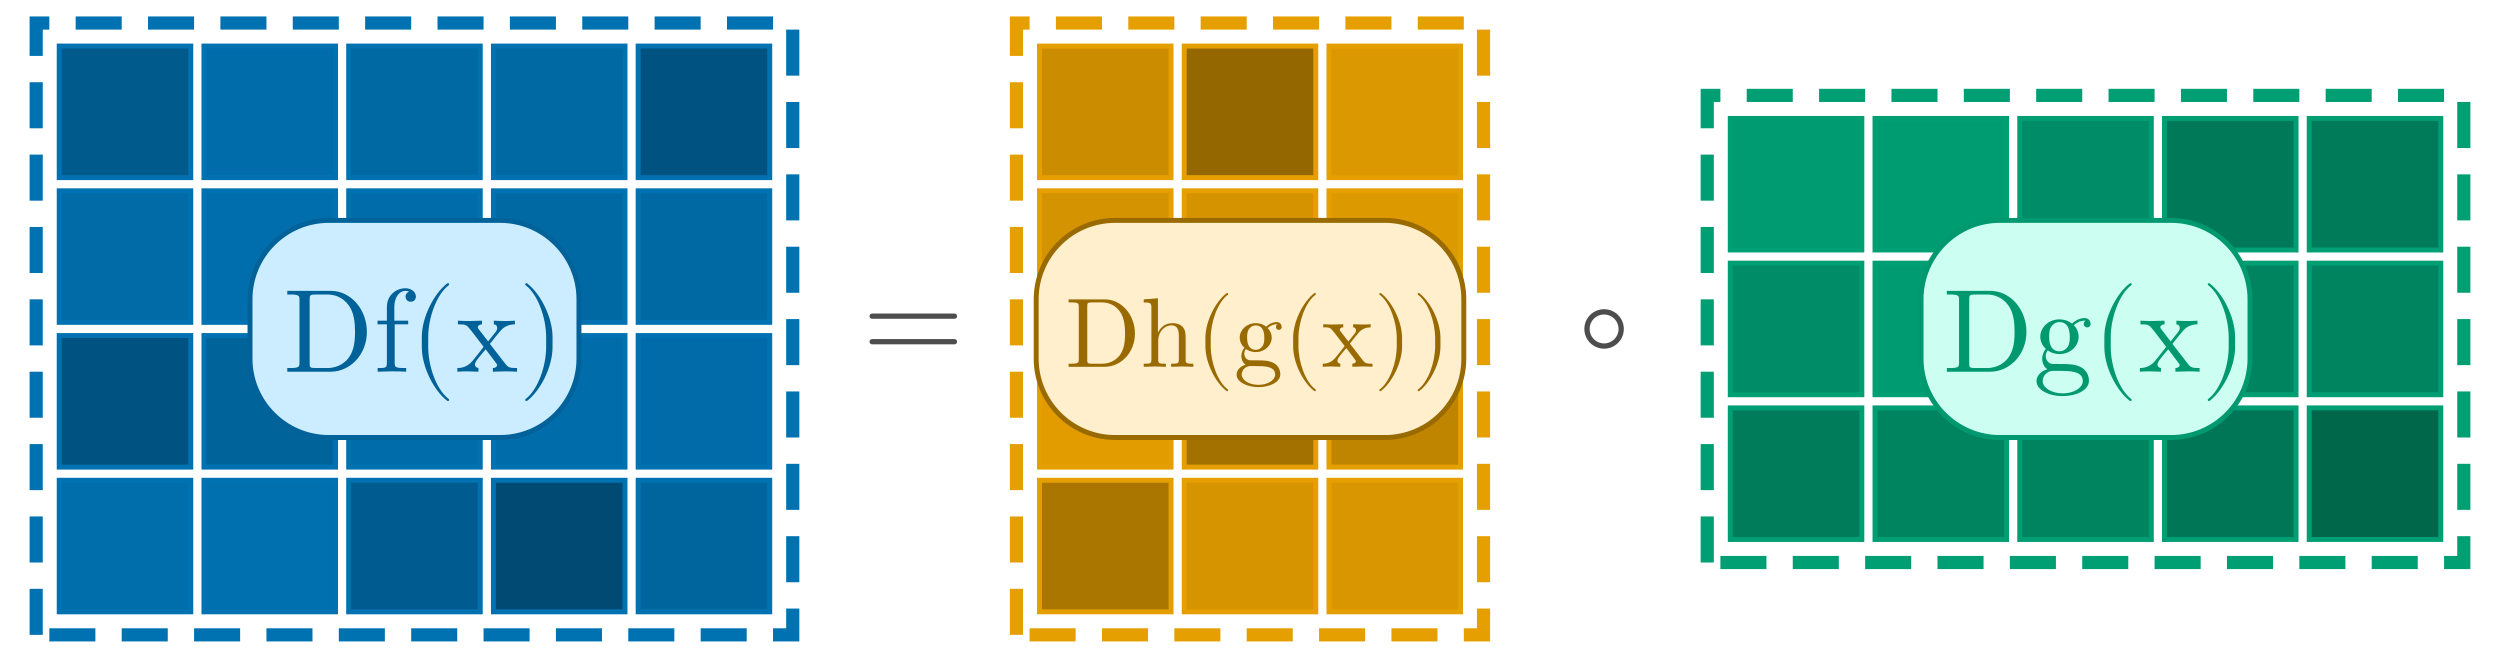
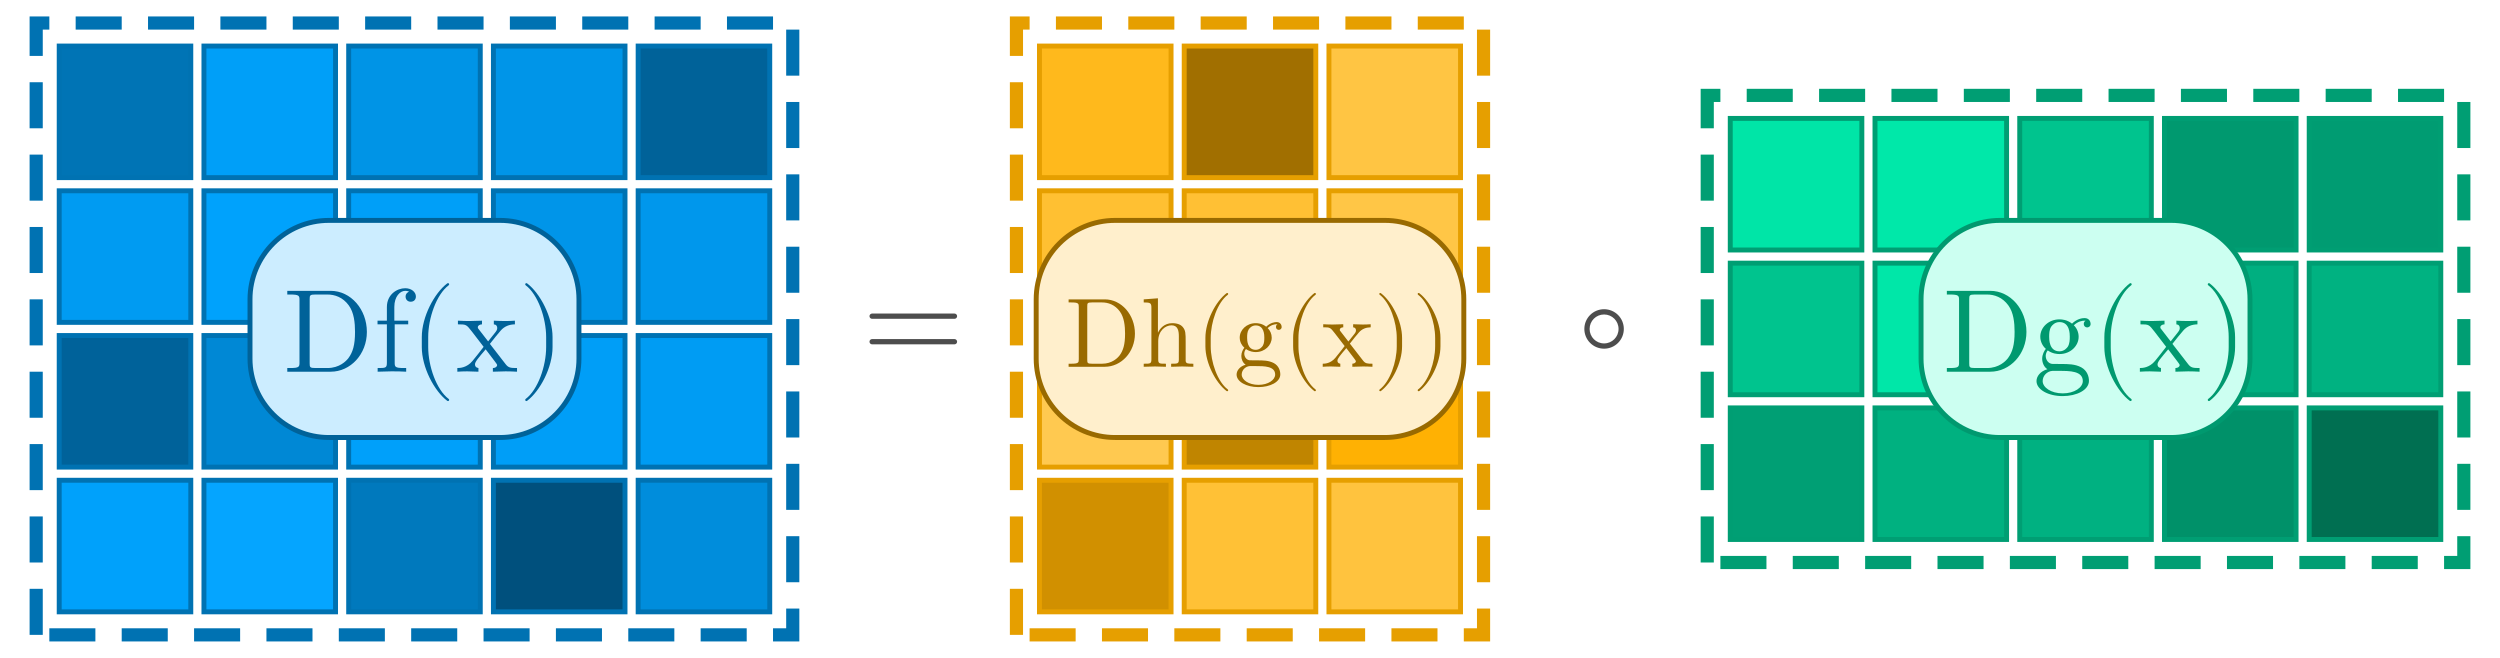
<svg xmlns="http://www.w3.org/2000/svg" xmlns:xlink="http://www.w3.org/1999/xlink" width="380" height="100" viewBox="0 0 380 100">
  <defs>
    <g>
      <g id="glyph-0-0">
        <path d="M 14.441 -6.941 C 14.441 -7.16 14.262 -7.34 14.039 -7.34 L 1.52 -7.34 C 1.301 -7.34 1.121 -7.16 1.121 -6.941 C 1.121 -6.719 1.301 -6.539 1.52 -6.539 L 14.039 -6.539 C 14.262 -6.539 14.441 -6.719 14.441 -6.941 Z M 14.441 -3.059 C 14.441 -3.281 14.262 -3.461 14.039 -3.461 L 1.52 -3.461 C 1.301 -3.461 1.121 -3.281 1.121 -3.059 C 1.121 -2.84 1.301 -2.66 1.52 -2.66 L 14.039 -2.66 C 14.262 -2.66 14.441 -2.84 14.441 -3.059 Z M 14.441 -3.059 " />
      </g>
      <g id="glyph-0-1">
        <path d="M 7.121 -5 C 7.121 -6.66 5.781 -8 4.121 -8 C 2.461 -8 1.121 -6.66 1.121 -5 C 1.121 -3.34 2.461 -2 4.121 -2 C 5.781 -2 7.121 -3.34 7.121 -5 Z M 6.32 -5 C 6.32 -3.781 5.34 -2.801 4.121 -2.801 C 2.898 -2.801 1.922 -3.781 1.922 -5 C 1.922 -6.219 2.898 -7.199 4.121 -7.199 C 5.34 -7.199 6.32 -6.219 6.32 -5 Z M 6.32 -5 " />
      </g>
      <g id="glyph-1-0">
        <path d="M 12.727 -6.047 C 12.727 -9.469 10.297 -12.293 7.219 -12.293 L 0.629 -12.293 L 0.629 -11.734 L 1.062 -11.734 C 2.449 -11.734 2.484 -11.539 2.484 -10.891 L 2.484 -1.402 C 2.484 -0.758 2.449 -0.559 1.062 -0.559 L 0.629 -0.559 L 0.629 0 L 7.219 0 C 10.242 0 12.727 -2.664 12.727 -6.047 Z M 10.926 -6.047 C 10.926 -4.051 10.586 -2.969 9.938 -2.09 C 9.574 -1.602 8.551 -0.559 6.73 -0.559 L 4.914 -0.559 C 4.066 -0.559 4.031 -0.684 4.031 -1.277 L 4.031 -11.016 C 4.031 -11.609 4.066 -11.734 4.914 -11.734 L 6.715 -11.734 C 7.828 -11.734 9.07 -11.34 9.988 -10.062 C 10.766 -9 10.926 -7.453 10.926 -6.047 Z M 10.926 -6.047 " />
      </g>
      <g id="glyph-1-1">
        <path d="M 6.426 -11.43 C 6.426 -12.098 5.762 -12.691 4.805 -12.691 C 3.547 -12.691 2.016 -11.734 2.016 -9.828 L 2.016 -7.758 L 0.594 -7.758 L 0.594 -7.199 L 2.016 -7.199 L 2.016 -1.367 C 2.016 -0.559 1.816 -0.559 0.613 -0.559 L 0.613 0 L 2.664 -0.055 C 3.383 -0.055 4.23 -0.055 4.949 0 L 4.949 -0.559 L 4.57 -0.559 C 3.238 -0.559 3.203 -0.758 3.203 -1.402 L 3.203 -7.199 L 5.258 -7.199 L 5.258 -7.758 L 3.148 -7.758 L 3.148 -9.848 C 3.148 -11.43 4.016 -12.293 4.805 -12.293 C 4.859 -12.293 5.129 -12.293 5.398 -12.168 C 5.184 -12.098 4.859 -11.863 4.859 -11.41 C 4.859 -10.996 5.148 -10.637 5.633 -10.637 C 6.156 -10.637 6.426 -10.996 6.426 -11.43 Z M 6.426 -11.43 " />
      </g>
      <g id="glyph-1-2">
        <path d="M 5.977 4.285 C 5.977 4.23 5.941 4.176 5.902 4.141 C 4.031 2.734 2.789 -0.863 2.789 -3.742 L 2.789 -5.258 C 2.789 -8.137 4.031 -11.734 5.902 -13.141 C 5.941 -13.176 5.977 -13.23 5.977 -13.285 C 5.977 -13.375 5.887 -13.465 5.797 -13.465 C 5.762 -13.465 5.723 -13.445 5.688 -13.43 C 3.707 -11.934 1.816 -8.336 1.816 -5.258 L 1.816 -3.742 C 1.816 -0.664 3.707 2.934 5.688 4.43 C 5.723 4.445 5.762 4.465 5.797 4.465 C 5.887 4.465 5.977 4.375 5.977 4.285 Z M 5.977 4.285 " />
      </g>
      <g id="glyph-1-3">
        <path d="M 9.289 0 L 9.289 -0.559 C 8.316 -0.559 7.992 -0.594 7.578 -1.117 L 5.164 -4.23 C 5.707 -4.914 6.391 -5.797 6.82 -6.266 C 7.379 -6.91 8.117 -7.184 8.965 -7.199 L 8.965 -7.758 C 8.496 -7.723 7.957 -7.703 7.488 -7.703 C 6.949 -7.703 5.992 -7.738 5.762 -7.758 L 5.762 -7.199 C 6.137 -7.164 6.281 -6.93 6.281 -6.641 C 6.281 -6.355 6.102 -6.121 6.012 -6.012 L 4.895 -4.609 L 3.492 -6.426 C 3.328 -6.605 3.328 -6.641 3.328 -6.75 C 3.328 -7.02 3.602 -7.184 3.961 -7.199 L 3.961 -7.758 L 2.016 -7.703 C 1.637 -7.703 0.793 -7.723 0.305 -7.758 L 0.305 -7.199 C 1.566 -7.199 1.586 -7.184 2.43 -6.102 L 4.211 -3.781 C 3.367 -2.699 3.367 -2.664 2.52 -1.637 C 1.656 -0.594 0.594 -0.559 0.215 -0.559 L 0.215 0 C 0.684 -0.035 1.242 -0.055 1.711 -0.055 L 3.422 0 L 3.422 -0.559 C 3.023 -0.613 2.898 -0.848 2.898 -1.117 C 2.898 -1.512 3.422 -2.105 4.52 -3.402 L 5.887 -1.602 C 6.031 -1.402 6.266 -1.117 6.266 -1.008 C 6.266 -0.848 6.102 -0.574 5.617 -0.559 L 5.617 0 L 7.559 -0.055 C 8.047 -0.055 8.746 -0.035 9.289 0 Z M 9.289 0 " />
      </g>
      <g id="glyph-1-4">
        <path d="M 5.184 -3.742 L 5.184 -5.258 C 5.184 -8.336 3.293 -11.934 1.312 -13.43 C 1.277 -13.445 1.242 -13.465 1.207 -13.465 C 1.117 -13.465 1.027 -13.375 1.027 -13.285 C 1.027 -13.23 1.062 -13.176 1.098 -13.141 C 2.969 -11.734 4.211 -8.137 4.211 -5.258 L 4.211 -3.742 C 4.211 -0.863 2.969 2.734 1.098 4.141 C 1.062 4.176 1.027 4.23 1.027 4.285 C 1.027 4.375 1.117 4.465 1.207 4.465 C 1.242 4.465 1.277 4.445 1.312 4.43 C 3.293 2.934 5.184 -0.664 5.184 -3.742 Z M 5.184 -3.742 " />
      </g>
      <g id="glyph-1-5">
        <path d="M 8.73 -7.273 C 8.73 -7.578 8.516 -8.152 7.812 -8.152 C 7.453 -8.152 6.66 -8.047 5.902 -7.309 C 5.148 -7.902 4.391 -7.957 3.996 -7.957 C 2.32 -7.957 1.078 -6.715 1.078 -5.328 C 1.078 -4.535 1.477 -3.852 1.926 -3.473 C 1.691 -3.203 1.367 -2.609 1.367 -1.98 C 1.367 -1.422 1.602 -0.738 2.16 -0.379 C 1.078 -0.07 0.504 0.703 0.504 1.422 C 0.504 2.719 2.285 3.707 4.48 3.707 C 6.605 3.707 8.477 2.789 8.477 1.387 C 8.477 0.758 8.227 -0.16 7.309 -0.664 C 6.355 -1.172 5.309 -1.172 4.211 -1.172 C 3.762 -1.172 2.988 -1.172 2.863 -1.188 C 2.285 -1.262 1.906 -1.816 1.906 -2.395 C 1.906 -2.465 1.906 -2.879 2.215 -3.238 C 2.914 -2.734 3.652 -2.684 3.996 -2.684 C 5.672 -2.684 6.91 -3.926 6.91 -5.309 C 6.91 -5.977 6.625 -6.641 6.176 -7.055 C 6.82 -7.668 7.469 -7.758 7.793 -7.758 C 7.793 -7.758 7.922 -7.758 7.973 -7.738 C 7.777 -7.668 7.688 -7.469 7.688 -7.254 C 7.688 -6.949 7.922 -6.73 8.207 -6.73 C 8.387 -6.73 8.73 -6.859 8.73 -7.273 Z M 5.562 -5.328 C 5.562 -4.844 5.543 -4.266 5.273 -3.816 C 5.129 -3.602 4.715 -3.098 3.996 -3.098 C 2.43 -3.098 2.43 -4.895 2.43 -5.309 C 2.43 -5.797 2.449 -6.371 2.719 -6.82 C 2.863 -7.039 3.277 -7.543 3.996 -7.543 C 5.562 -7.543 5.562 -5.742 5.562 -5.328 Z M 7.543 1.422 C 7.543 2.395 6.266 3.293 4.5 3.293 C 2.684 3.293 1.441 2.375 1.441 1.422 C 1.441 0.594 2.125 -0.07 2.914 -0.125 L 3.977 -0.125 C 5.527 -0.125 7.543 -0.125 7.543 1.422 Z M 7.543 1.422 " />
      </g>
      <g id="glyph-2-0">
        <path d="M 10.605 -5.039 C 10.605 -7.891 8.578 -10.246 6.016 -10.246 L 0.523 -10.246 L 0.523 -9.781 L 0.887 -9.781 C 2.039 -9.781 2.07 -9.613 2.07 -9.074 L 2.07 -1.172 C 2.07 -0.629 2.039 -0.465 0.887 -0.465 L 0.523 -0.465 L 0.523 0 L 6.016 0 C 8.535 0 10.605 -2.219 10.605 -5.039 Z M 9.105 -5.039 C 9.105 -3.375 8.82 -2.477 8.281 -1.738 C 7.98 -1.336 7.125 -0.465 5.609 -0.465 L 4.094 -0.465 C 3.391 -0.465 3.359 -0.57 3.359 -1.066 L 3.359 -9.18 C 3.359 -9.676 3.391 -9.781 4.094 -9.781 L 5.594 -9.781 C 6.523 -9.781 7.559 -9.449 8.324 -8.387 C 8.969 -7.5 9.105 -6.211 9.105 -5.039 Z M 9.105 -5.039 " />
      </g>
      <g id="glyph-2-1">
        <path d="M 8.023 0 L 8.023 -0.465 C 7.246 -0.465 6.871 -0.465 6.855 -0.914 L 6.855 -3.781 C 6.855 -5.07 6.855 -5.535 6.391 -6.074 C 6.18 -6.328 5.684 -6.629 4.816 -6.629 C 3.555 -6.629 2.895 -5.73 2.656 -5.191 L 2.641 -5.191 L 2.641 -10.41 L 0.48 -10.246 L 0.48 -9.781 C 1.531 -9.781 1.648 -9.676 1.648 -8.941 L 1.648 -1.141 C 1.648 -0.465 1.484 -0.465 0.48 -0.465 L 0.48 0 L 2.176 -0.047 L 3.855 0 L 3.855 -0.465 C 2.852 -0.465 2.684 -0.465 2.684 -1.141 L 2.684 -3.898 C 2.684 -5.461 3.75 -6.301 4.711 -6.301 C 5.656 -6.301 5.82 -5.488 5.82 -4.637 L 5.82 -1.141 C 5.82 -0.465 5.656 -0.465 4.648 -0.465 L 4.648 0 L 6.344 -0.047 Z M 8.023 0 " />
      </g>
      <g id="glyph-2-2">
        <path d="M 4.98 3.57 C 4.98 3.523 4.949 3.48 4.922 3.449 C 3.359 2.281 2.324 -0.719 2.324 -3.121 L 2.324 -4.379 C 2.324 -6.781 3.359 -9.781 4.922 -10.949 C 4.949 -10.98 4.98 -11.023 4.98 -11.07 C 4.98 -11.145 4.906 -11.219 4.828 -11.219 C 4.801 -11.219 4.77 -11.203 4.738 -11.191 C 3.09 -9.945 1.516 -6.945 1.516 -4.379 L 1.516 -3.121 C 1.516 -0.555 3.09 2.445 4.738 3.691 C 4.77 3.703 4.801 3.719 4.828 3.719 C 4.906 3.719 4.98 3.645 4.98 3.57 Z M 4.98 3.57 " />
      </g>
      <g id="glyph-2-3">
        <path d="M 7.273 -6.059 C 7.273 -6.316 7.094 -6.797 6.512 -6.797 C 6.211 -6.797 5.551 -6.703 4.922 -6.09 C 4.289 -6.586 3.66 -6.629 3.328 -6.629 C 1.934 -6.629 0.898 -5.594 0.898 -4.441 C 0.898 -3.781 1.23 -3.211 1.605 -2.895 C 1.41 -2.672 1.141 -2.176 1.141 -1.648 C 1.141 -1.184 1.336 -0.613 1.801 -0.316 C 0.898 -0.059 0.422 0.586 0.422 1.184 C 0.422 2.266 1.906 3.09 3.734 3.09 C 5.504 3.09 7.066 2.324 7.066 1.156 C 7.066 0.629 6.855 -0.137 6.09 -0.555 C 5.297 -0.977 4.426 -0.977 3.512 -0.977 C 3.137 -0.977 2.488 -0.977 2.387 -0.988 C 1.906 -1.051 1.59 -1.516 1.59 -1.996 C 1.59 -2.055 1.59 -2.398 1.844 -2.699 C 2.43 -2.281 3.047 -2.234 3.328 -2.234 C 4.727 -2.234 5.762 -3.27 5.762 -4.426 C 5.762 -4.98 5.52 -5.535 5.145 -5.879 C 5.684 -6.391 6.227 -6.465 6.496 -6.465 C 6.496 -6.465 6.602 -6.465 6.645 -6.449 C 6.48 -6.391 6.406 -6.227 6.406 -6.047 C 6.406 -5.789 6.602 -5.609 6.84 -5.609 C 6.988 -5.609 7.273 -5.715 7.273 -6.059 Z M 4.637 -4.441 C 4.637 -4.035 4.621 -3.555 4.395 -3.18 C 4.273 -3 3.93 -2.578 3.328 -2.578 C 2.023 -2.578 2.023 -4.078 2.023 -4.426 C 2.023 -4.828 2.039 -5.309 2.266 -5.684 C 2.387 -5.863 2.73 -6.285 3.328 -6.285 C 4.637 -6.285 4.637 -4.785 4.637 -4.441 Z M 6.285 1.184 C 6.285 1.996 5.219 2.746 3.75 2.746 C 2.234 2.746 1.199 1.98 1.199 1.184 C 1.199 0.496 1.77 -0.059 2.43 -0.105 L 3.316 -0.105 C 4.605 -0.105 6.285 -0.105 6.285 1.184 Z M 6.285 1.184 " />
      </g>
      <g id="glyph-2-4">
        <path d="M 7.738 0 L 7.738 -0.465 C 6.93 -0.465 6.66 -0.496 6.316 -0.93 L 4.305 -3.523 C 4.754 -4.094 5.324 -4.828 5.684 -5.219 C 6.148 -5.762 6.766 -5.984 7.469 -6 L 7.469 -6.465 C 7.078 -6.434 6.629 -6.422 6.238 -6.422 C 5.789 -6.422 4.996 -6.449 4.801 -6.465 L 4.801 -6 C 5.113 -5.969 5.234 -5.773 5.234 -5.535 C 5.234 -5.297 5.086 -5.102 5.012 -5.012 L 4.078 -3.84 L 2.91 -5.355 C 2.773 -5.504 2.773 -5.535 2.773 -5.625 C 2.773 -5.852 3 -5.984 3.301 -6 L 3.301 -6.465 L 1.68 -6.422 C 1.363 -6.422 0.66 -6.434 0.254 -6.465 L 0.254 -6 C 1.305 -6 1.32 -5.984 2.023 -5.086 L 3.512 -3.148 C 2.805 -2.25 2.805 -2.219 2.102 -1.363 C 1.379 -0.496 0.496 -0.465 0.18 -0.465 L 0.18 0 C 0.57 -0.031 1.035 -0.047 1.426 -0.047 L 2.852 0 L 2.852 -0.465 C 2.52 -0.512 2.414 -0.703 2.414 -0.93 C 2.414 -1.262 2.852 -1.754 3.766 -2.836 L 4.906 -1.336 C 5.023 -1.172 5.219 -0.93 5.219 -0.84 C 5.219 -0.703 5.086 -0.48 4.68 -0.465 L 4.68 0 L 6.301 -0.047 C 6.703 -0.047 7.289 -0.031 7.738 0 Z M 7.738 0 " />
      </g>
      <g id="glyph-2-5">
        <path d="M 4.32 -3.121 L 4.32 -4.379 C 4.32 -6.945 2.746 -9.945 1.094 -11.191 C 1.066 -11.203 1.035 -11.219 1.004 -11.219 C 0.93 -11.219 0.855 -11.145 0.855 -11.07 C 0.855 -11.023 0.887 -10.98 0.914 -10.949 C 2.477 -9.781 3.512 -6.781 3.512 -4.379 L 3.512 -3.121 C 3.512 -0.719 2.477 2.281 0.914 3.449 C 0.887 3.48 0.855 3.523 0.855 3.57 C 0.855 3.645 0.93 3.719 1.004 3.719 C 1.035 3.719 1.066 3.703 1.094 3.691 C 2.746 2.445 4.32 -0.555 4.32 -3.121 Z M 4.32 -3.121 " />
      </g>
    </g>
  </defs>
  <rect x="-38" y="-10" width="456" height="120" fill="rgb(100%, 100%, 100%)" fill-opacity="1" />
-   <path fill-rule="nonzero" fill="rgb(0%, 35.25%, 55.039%)" fill-opacity="1" stroke-width="0.75" stroke-linecap="butt" stroke-linejoin="miter" stroke="rgb(0%, 44.706%, 69.804%)" stroke-opacity="1" stroke-miterlimit="10" d="M 9 27 L 9 7 L 29 7 L 29 27 Z M 9 27 " />
-   <path fill-rule="nonzero" fill="rgb(0%, 42.667%, 66.62%)" fill-opacity="1" stroke-width="0.75" stroke-linecap="butt" stroke-linejoin="miter" stroke="rgb(0%, 44.706%, 69.804%)" stroke-opacity="1" stroke-miterlimit="10" d="M 31 27 L 31 7 L 51 7 L 51 27 Z M 31 27 " />
-   <path fill-rule="nonzero" fill="rgb(0%, 40.69%, 63.534%)" fill-opacity="1" stroke-width="0.75" stroke-linecap="butt" stroke-linejoin="miter" stroke="rgb(0%, 44.706%, 69.804%)" stroke-opacity="1" stroke-miterlimit="10" d="M 53 27 L 53 7 L 73 7 L 73 27 Z M 53 27 " />
-   <path fill-rule="nonzero" fill="rgb(0%, 40.856%, 63.793%)" fill-opacity="1" stroke-width="0.75" stroke-linecap="butt" stroke-linejoin="miter" stroke="rgb(0%, 44.706%, 69.804%)" stroke-opacity="1" stroke-miterlimit="10" d="M 75 27 L 75 7 L 95 7 L 95 27 Z M 75 27 " />
-   <path fill-rule="nonzero" fill="rgb(0%, 32.179%, 50.244%)" fill-opacity="1" stroke-width="0.75" stroke-linecap="butt" stroke-linejoin="miter" stroke="rgb(0%, 44.706%, 69.804%)" stroke-opacity="1" stroke-miterlimit="10" d="M 97 27 L 97 7 L 117 7 L 117 27 Z M 97 27 " />
-   <path fill-rule="nonzero" fill="rgb(0%, 41.98%, 65.548%)" fill-opacity="1" stroke-width="0.75" stroke-linecap="butt" stroke-linejoin="miter" stroke="rgb(0%, 44.706%, 69.804%)" stroke-opacity="1" stroke-miterlimit="10" d="M 9 49 L 9 29 L 29 29 L 29 49 Z M 9 49 " />
-   <path fill-rule="nonzero" fill="rgb(0%, 43.109%, 67.311%)" fill-opacity="1" stroke-width="0.75" stroke-linecap="butt" stroke-linejoin="miter" stroke="rgb(0%, 44.706%, 69.804%)" stroke-opacity="1" stroke-miterlimit="10" d="M 31 49 L 31 29 L 51 29 L 51 49 Z M 31 49 " />
-   <path fill-rule="nonzero" fill="rgb(0%, 42.658%, 66.607%)" fill-opacity="1" stroke-width="0.75" stroke-linecap="butt" stroke-linejoin="miter" stroke="rgb(0%, 44.706%, 69.804%)" stroke-opacity="1" stroke-miterlimit="10" d="M 53 49 L 53 29 L 73 29 L 73 49 Z M 53 49 " />
-   <path fill-rule="nonzero" fill="rgb(0%, 40.995%, 64.01%)" fill-opacity="1" stroke-width="0.75" stroke-linecap="butt" stroke-linejoin="miter" stroke="rgb(0%, 44.706%, 69.804%)" stroke-opacity="1" stroke-miterlimit="10" d="M 75 49 L 75 29 L 95 29 L 95 49 Z M 75 49 " />
-   <path fill-rule="nonzero" fill="rgb(0%, 41.283%, 64.46%)" fill-opacity="1" stroke-width="0.75" stroke-linecap="butt" stroke-linejoin="miter" stroke="rgb(0%, 44.706%, 69.804%)" stroke-opacity="1" stroke-miterlimit="10" d="M 97 49 L 97 29 L 117 29 L 117 49 Z M 97 49 " />
-   <path fill-rule="nonzero" fill="rgb(0%, 32.263%, 50.375%)" fill-opacity="1" stroke-width="0.75" stroke-linecap="butt" stroke-linejoin="miter" stroke="rgb(0%, 44.706%, 69.804%)" stroke-opacity="1" stroke-miterlimit="10" d="M 9 71 L 9 51 L 29 51 L 29 71 Z M 9 71 " />
-   <path fill-rule="nonzero" fill="rgb(0%, 38.766%, 60.529%)" fill-opacity="1" stroke-width="0.75" stroke-linecap="butt" stroke-linejoin="miter" stroke="rgb(0%, 44.706%, 69.804%)" stroke-opacity="1" stroke-miterlimit="10" d="M 31 71 L 31 51 L 51 51 L 51 71 Z M 31 71 " />
-   <path fill-rule="nonzero" fill="rgb(0%, 42.819%, 66.858%)" fill-opacity="1" stroke-width="0.75" stroke-linecap="butt" stroke-linejoin="miter" stroke="rgb(0%, 44.706%, 69.804%)" stroke-opacity="1" stroke-miterlimit="10" d="M 53 71 L 53 51 L 73 51 L 73 71 Z M 53 71 " />
-   <path fill-rule="nonzero" fill="rgb(0%, 42.537%, 66.418%)" fill-opacity="1" stroke-width="0.75" stroke-linecap="butt" stroke-linejoin="miter" stroke="rgb(0%, 44.706%, 69.804%)" stroke-opacity="1" stroke-miterlimit="10" d="M 75 71 L 75 51 L 95 51 L 95 71 Z M 75 71 " />
-   <path fill-rule="nonzero" fill="rgb(0%, 42.083%, 65.708%)" fill-opacity="1" stroke-width="0.75" stroke-linecap="butt" stroke-linejoin="miter" stroke="rgb(0%, 44.706%, 69.804%)" stroke-opacity="1" stroke-miterlimit="10" d="M 97 71 L 97 51 L 117 51 L 117 71 Z M 97 71 " />
-   <path fill-rule="nonzero" fill="rgb(0%, 42.986%, 67.119%)" fill-opacity="1" stroke-width="0.75" stroke-linecap="butt" stroke-linejoin="miter" stroke="rgb(0%, 44.706%, 69.804%)" stroke-opacity="1" stroke-miterlimit="10" d="M 9 93 L 9 73 L 29 73 L 29 93 Z M 9 93 " />
-   <path fill-rule="nonzero" fill="rgb(0%, 43.957%, 68.634%)" fill-opacity="1" stroke-width="0.75" stroke-linecap="butt" stroke-linejoin="miter" stroke="rgb(0%, 44.706%, 69.804%)" stroke-opacity="1" stroke-miterlimit="10" d="M 31 93 L 31 73 L 51 73 L 51 93 Z M 31 93 " />
-   <path fill-rule="nonzero" fill="rgb(0%, 36.151%, 56.446%)" fill-opacity="1" stroke-width="0.75" stroke-linecap="butt" stroke-linejoin="miter" stroke="rgb(0%, 44.706%, 69.804%)" stroke-opacity="1" stroke-miterlimit="10" d="M 53 93 L 53 73 L 73 73 L 73 93 Z M 53 93 " />
-   <path fill-rule="nonzero" fill="rgb(0%, 29.059%, 45.373%)" fill-opacity="1" stroke-width="0.75" stroke-linecap="butt" stroke-linejoin="miter" stroke="rgb(0%, 44.706%, 69.804%)" stroke-opacity="1" stroke-miterlimit="10" d="M 75 93 L 75 73 L 95 73 L 95 93 Z M 75 93 " />
-   <path fill-rule="nonzero" fill="rgb(0%, 39.544%, 61.744%)" fill-opacity="1" stroke-width="0.75" stroke-linecap="butt" stroke-linejoin="miter" stroke="rgb(0%, 44.706%, 69.804%)" stroke-opacity="1" stroke-miterlimit="10" d="M 97 93 L 97 73 L 117 73 L 117 93 Z M 97 93 " />
+   <path fill-rule="nonzero" fill="rgb(0%, 45.445%, 70.958%)" fill-opacity="1" stroke-width="0.75" stroke-linecap="butt" stroke-linejoin="miter" stroke="rgb(0%, 44.706%, 69.804%)" stroke-opacity="1" stroke-miterlimit="10" d="M 9 27 L 9 7 L 29 7 L 29 27 Z M 9 27 " />
+   <path fill-rule="nonzero" fill="rgb(0%, 62.397%, 97.428%)" fill-opacity="1" stroke-width="0.75" stroke-linecap="butt" stroke-linejoin="miter" stroke="rgb(0%, 44.706%, 69.804%)" stroke-opacity="1" stroke-miterlimit="10" d="M 31 27 L 31 7 L 51 7 L 51 27 Z M 31 27 " />
+   <path fill-rule="nonzero" fill="rgb(0%, 57.88%, 90.374%)" fill-opacity="1" stroke-width="0.75" stroke-linecap="butt" stroke-linejoin="miter" stroke="rgb(0%, 44.706%, 69.804%)" stroke-opacity="1" stroke-miterlimit="10" d="M 53 27 L 53 7 L 73 7 L 73 27 Z M 53 27 " />
+   <path fill-rule="nonzero" fill="rgb(0%, 58.259%, 90.966%)" fill-opacity="1" stroke-width="0.75" stroke-linecap="butt" stroke-linejoin="miter" stroke="rgb(0%, 44.706%, 69.804%)" stroke-opacity="1" stroke-miterlimit="10" d="M 75 27 L 75 7 L 95 7 L 95 27 Z M 75 27 " />
+   <path fill-rule="nonzero" fill="rgb(0%, 38.426%, 59.998%)" fill-opacity="1" stroke-width="0.75" stroke-linecap="butt" stroke-linejoin="miter" stroke="rgb(0%, 44.706%, 69.804%)" stroke-opacity="1" stroke-miterlimit="10" d="M 97 27 L 97 7 L 117 7 L 117 27 Z M 97 27 " />
+   <path fill-rule="nonzero" fill="rgb(0%, 60.829%, 94.979%)" fill-opacity="1" stroke-width="0.75" stroke-linecap="butt" stroke-linejoin="miter" stroke="rgb(0%, 44.706%, 69.804%)" stroke-opacity="1" stroke-miterlimit="10" d="M 9 49 L 9 29 L 29 29 L 29 49 Z M 9 49 " />
+   <path fill-rule="nonzero" fill="rgb(0%, 63.41%, 99.008%)" fill-opacity="1" stroke-width="0.75" stroke-linecap="butt" stroke-linejoin="miter" stroke="rgb(0%, 44.706%, 69.804%)" stroke-opacity="1" stroke-miterlimit="10" d="M 31 49 L 31 29 L 51 29 L 51 49 Z M 31 49 " />
+   <path fill-rule="nonzero" fill="rgb(0%, 62.378%, 97.398%)" fill-opacity="1" stroke-width="0.75" stroke-linecap="butt" stroke-linejoin="miter" stroke="rgb(0%, 44.706%, 69.804%)" stroke-opacity="1" stroke-miterlimit="10" d="M 53 49 L 53 29 L 73 29 L 73 49 Z M 53 49 " />
+   <path fill-rule="nonzero" fill="rgb(0%, 58.578%, 91.463%)" fill-opacity="1" stroke-width="0.75" stroke-linecap="butt" stroke-linejoin="miter" stroke="rgb(0%, 44.706%, 69.804%)" stroke-opacity="1" stroke-miterlimit="10" d="M 75 49 L 75 29 L 95 29 L 95 49 Z M 75 49 " />
+   <path fill-rule="nonzero" fill="rgb(0%, 59.235%, 92.49%)" fill-opacity="1" stroke-width="0.75" stroke-linecap="butt" stroke-linejoin="miter" stroke="rgb(0%, 44.706%, 69.804%)" stroke-opacity="1" stroke-miterlimit="10" d="M 97 49 L 97 29 L 117 29 L 117 49 Z M 97 49 " />
+   <path fill-rule="nonzero" fill="rgb(0%, 38.618%, 60.298%)" fill-opacity="1" stroke-width="0.75" stroke-linecap="butt" stroke-linejoin="miter" stroke="rgb(0%, 44.706%, 69.804%)" stroke-opacity="1" stroke-miterlimit="10" d="M 9 71 L 9 51 L 29 51 L 29 71 Z M 9 71 " />
+   <path fill-rule="nonzero" fill="rgb(0%, 53.482%, 83.506%)" fill-opacity="1" stroke-width="0.75" stroke-linecap="butt" stroke-linejoin="miter" stroke="rgb(0%, 44.706%, 69.804%)" stroke-opacity="1" stroke-miterlimit="10" d="M 31 71 L 31 51 L 51 51 L 51 71 Z M 31 71 " />
+   <path fill-rule="nonzero" fill="rgb(0%, 62.746%, 97.972%)" fill-opacity="1" stroke-width="0.75" stroke-linecap="butt" stroke-linejoin="miter" stroke="rgb(0%, 44.706%, 69.804%)" stroke-opacity="1" stroke-miterlimit="10" d="M 53 71 L 53 51 L 73 51 L 73 71 Z M 53 71 " />
+   <path fill-rule="nonzero" fill="rgb(0%, 62.102%, 96.966%)" fill-opacity="1" stroke-width="0.75" stroke-linecap="butt" stroke-linejoin="miter" stroke="rgb(0%, 44.706%, 69.804%)" stroke-opacity="1" stroke-miterlimit="10" d="M 75 71 L 75 51 L 95 51 L 95 71 Z M 75 71 " />
+   <path fill-rule="nonzero" fill="rgb(0%, 61.063%, 95.344%)" fill-opacity="1" stroke-width="0.75" stroke-linecap="butt" stroke-linejoin="miter" stroke="rgb(0%, 44.706%, 69.804%)" stroke-opacity="1" stroke-miterlimit="10" d="M 97 71 L 97 51 L 117 51 L 117 71 Z M 97 71 " />
+   <path fill-rule="nonzero" fill="rgb(0%, 63.128%, 98.569%)" fill-opacity="1" stroke-width="0.75" stroke-linecap="butt" stroke-linejoin="miter" stroke="rgb(0%, 44.706%, 69.804%)" stroke-opacity="1" stroke-miterlimit="10" d="M 9 93 L 9 73 L 29 73 L 29 93 Z M 9 93 " />
+   <path fill-rule="nonzero" fill="rgb(2.033%, 64.776%, 100%)" fill-opacity="1" stroke-width="0.75" stroke-linecap="butt" stroke-linejoin="miter" stroke="rgb(0%, 44.706%, 69.804%)" stroke-opacity="1" stroke-miterlimit="10" d="M 31 93 L 31 73 L 51 73 L 51 93 Z M 31 93 " />
+   <path fill-rule="nonzero" fill="rgb(0%, 47.504%, 74.173%)" fill-opacity="1" stroke-width="0.75" stroke-linecap="butt" stroke-linejoin="miter" stroke="rgb(0%, 44.706%, 69.804%)" stroke-opacity="1" stroke-miterlimit="10" d="M 53 93 L 53 73 L 73 73 L 73 93 Z M 53 93 " />
+   <path fill-rule="nonzero" fill="rgb(0%, 31.294%, 48.863%)" fill-opacity="1" stroke-width="0.75" stroke-linecap="butt" stroke-linejoin="miter" stroke="rgb(0%, 44.706%, 69.804%)" stroke-opacity="1" stroke-miterlimit="10" d="M 75 93 L 75 73 L 95 73 L 95 93 Z M 75 93 " />
+   <path fill-rule="nonzero" fill="rgb(0%, 55.26%, 86.283%)" fill-opacity="1" stroke-width="0.75" stroke-linecap="butt" stroke-linejoin="miter" stroke="rgb(0%, 44.706%, 69.804%)" stroke-opacity="1" stroke-miterlimit="10" d="M 97 93 L 97 73 L 117 73 L 117 93 Z M 97 93 " />
  <path fill="none" stroke-width="2" stroke-linecap="butt" stroke-linejoin="miter" stroke="rgb(0%, 44.706%, 69.804%)" stroke-opacity="1" stroke-dasharray="7 4" stroke-miterlimit="10" d="M 5.5 96.5 L 5.5 3.5 L 120.5 3.5 L 120.5 96.5 Z M 5.5 96.5 " />
-   <path fill-rule="nonzero" fill="rgb(0%, 60.616%, 44.119%)" fill-opacity="1" stroke-width="0.75" stroke-linecap="butt" stroke-linejoin="miter" stroke="rgb(0%, 61.961%, 45.098%)" stroke-opacity="1" stroke-miterlimit="10" d="M 263 38 L 263 18 L 283 18 L 283 38 Z M 263 38 " />
-   <path fill-rule="nonzero" fill="rgb(0%, 61.059%, 44.442%)" fill-opacity="1" stroke-width="0.75" stroke-linecap="butt" stroke-linejoin="miter" stroke="rgb(0%, 61.961%, 45.098%)" stroke-opacity="1" stroke-miterlimit="10" d="M 285 38 L 285 18 L 305 18 L 305 38 Z M 285 38 " />
-   <path fill-rule="nonzero" fill="rgb(0%, 54.848%, 39.921%)" fill-opacity="1" stroke-width="0.75" stroke-linecap="butt" stroke-linejoin="miter" stroke="rgb(0%, 61.961%, 45.098%)" stroke-opacity="1" stroke-miterlimit="10" d="M 307 38 L 307 18 L 327 18 L 327 38 Z M 307 38 " />
-   <path fill-rule="nonzero" fill="rgb(0%, 47.492%, 34.567%)" fill-opacity="1" stroke-width="0.75" stroke-linecap="butt" stroke-linejoin="miter" stroke="rgb(0%, 61.961%, 45.098%)" stroke-opacity="1" stroke-miterlimit="10" d="M 329 38 L 329 18 L 349 18 L 349 38 Z M 329 38 " />
-   <path fill-rule="nonzero" fill="rgb(0%, 48.063%, 34.983%)" fill-opacity="1" stroke-width="0.75" stroke-linecap="butt" stroke-linejoin="miter" stroke="rgb(0%, 61.961%, 45.098%)" stroke-opacity="1" stroke-miterlimit="10" d="M 351 38 L 351 18 L 371 18 L 371 38 Z M 351 38 " />
-   <path fill-rule="nonzero" fill="rgb(0%, 54.888%, 39.95%)" fill-opacity="1" stroke-width="0.75" stroke-linecap="butt" stroke-linejoin="miter" stroke="rgb(0%, 61.961%, 45.098%)" stroke-opacity="1" stroke-miterlimit="10" d="M 263 60 L 263 40 L 283 40 L 283 60 Z M 263 60 " />
-   <path fill-rule="nonzero" fill="rgb(0%, 60.961%, 44.37%)" fill-opacity="1" stroke-width="0.75" stroke-linecap="butt" stroke-linejoin="miter" stroke="rgb(0%, 61.961%, 45.098%)" stroke-opacity="1" stroke-miterlimit="10" d="M 285 60 L 285 40 L 305 40 L 305 60 Z M 285 60 " />
-   <path fill-rule="nonzero" fill="rgb(0%, 54.38%, 39.58%)" fill-opacity="1" stroke-width="0.75" stroke-linecap="butt" stroke-linejoin="miter" stroke="rgb(0%, 61.961%, 45.098%)" stroke-opacity="1" stroke-miterlimit="10" d="M 307 60 L 307 40 L 327 40 L 327 60 Z M 307 60 " />
-   <path fill-rule="nonzero" fill="rgb(0%, 51.359%, 37.382%)" fill-opacity="1" stroke-width="0.75" stroke-linecap="butt" stroke-linejoin="miter" stroke="rgb(0%, 61.961%, 45.098%)" stroke-opacity="1" stroke-miterlimit="10" d="M 329 60 L 329 40 L 349 40 L 349 60 Z M 329 60 " />
-   <path fill-rule="nonzero" fill="rgb(0%, 51.819%, 37.716%)" fill-opacity="1" stroke-width="0.75" stroke-linecap="butt" stroke-linejoin="miter" stroke="rgb(0%, 61.961%, 45.098%)" stroke-opacity="1" stroke-miterlimit="10" d="M 351 60 L 351 40 L 371 40 L 371 60 Z M 351 60 " />
-   <path fill-rule="nonzero" fill="rgb(0%, 48.633%, 35.397%)" fill-opacity="1" stroke-width="0.75" stroke-linecap="butt" stroke-linejoin="miter" stroke="rgb(0%, 61.961%, 45.098%)" stroke-opacity="1" stroke-miterlimit="10" d="M 263 82 L 263 62 L 283 62 L 283 82 Z M 263 82 " />
-   <path fill-rule="nonzero" fill="rgb(0%, 51.589%, 37.549%)" fill-opacity="1" stroke-width="0.75" stroke-linecap="butt" stroke-linejoin="miter" stroke="rgb(0%, 61.961%, 45.098%)" stroke-opacity="1" stroke-miterlimit="10" d="M 285 82 L 285 62 L 305 62 L 305 82 Z M 285 82 " />
-   <path fill-rule="nonzero" fill="rgb(0%, 51.702%, 37.631%)" fill-opacity="1" stroke-width="0.75" stroke-linecap="butt" stroke-linejoin="miter" stroke="rgb(0%, 61.961%, 45.098%)" stroke-opacity="1" stroke-miterlimit="10" d="M 307 82 L 307 62 L 327 62 L 327 82 Z M 307 82 " />
-   <path fill-rule="nonzero" fill="rgb(0%, 46.136%, 33.58%)" fill-opacity="1" stroke-width="0.75" stroke-linecap="butt" stroke-linejoin="miter" stroke="rgb(0%, 61.961%, 45.098%)" stroke-opacity="1" stroke-miterlimit="10" d="M 329 82 L 329 62 L 349 62 L 349 82 Z M 329 82 " />
-   <path fill-rule="nonzero" fill="rgb(0%, 40.275%, 29.314%)" fill-opacity="1" stroke-width="0.75" stroke-linecap="butt" stroke-linejoin="miter" stroke="rgb(0%, 61.961%, 45.098%)" stroke-opacity="1" stroke-miterlimit="10" d="M 351 82 L 351 62 L 371 62 L 371 82 Z M 351 82 " />
+   <path fill-rule="nonzero" fill="rgb(0%, 89.866%, 65.409%)" fill-opacity="1" stroke-width="0.75" stroke-linecap="butt" stroke-linejoin="miter" stroke="rgb(0%, 61.961%, 45.098%)" stroke-opacity="1" stroke-miterlimit="10" d="M 263 38 L 263 18 L 283 18 L 283 38 Z M 263 38 " />
+   <path fill-rule="nonzero" fill="rgb(0%, 90.881%, 66.147%)" fill-opacity="1" stroke-width="0.75" stroke-linecap="butt" stroke-linejoin="miter" stroke="rgb(0%, 61.961%, 45.098%)" stroke-opacity="1" stroke-miterlimit="10" d="M 285 38 L 285 18 L 305 18 L 305 38 Z M 285 38 " />
+   <path fill-rule="nonzero" fill="rgb(0%, 76.682%, 55.813%)" fill-opacity="1" stroke-width="0.75" stroke-linecap="butt" stroke-linejoin="miter" stroke="rgb(0%, 61.961%, 45.098%)" stroke-opacity="1" stroke-miterlimit="10" d="M 307 38 L 307 18 L 327 18 L 327 38 Z M 307 38 " />
+   <path fill-rule="nonzero" fill="rgb(0%, 59.869%, 43.576%)" fill-opacity="1" stroke-width="0.75" stroke-linecap="butt" stroke-linejoin="miter" stroke="rgb(0%, 61.961%, 45.098%)" stroke-opacity="1" stroke-miterlimit="10" d="M 329 38 L 329 18 L 349 18 L 349 38 Z M 329 38 " />
+   <path fill-rule="nonzero" fill="rgb(0%, 61.175%, 44.526%)" fill-opacity="1" stroke-width="0.75" stroke-linecap="butt" stroke-linejoin="miter" stroke="rgb(0%, 61.961%, 45.098%)" stroke-opacity="1" stroke-miterlimit="10" d="M 351 38 L 351 18 L 371 18 L 371 38 Z M 351 38 " />
+   <path fill-rule="nonzero" fill="rgb(0%, 76.774%, 55.88%)" fill-opacity="1" stroke-width="0.75" stroke-linecap="butt" stroke-linejoin="miter" stroke="rgb(0%, 61.961%, 45.098%)" stroke-opacity="1" stroke-miterlimit="10" d="M 263 60 L 263 40 L 283 40 L 283 60 Z M 263 60 " />
+   <path fill-rule="nonzero" fill="rgb(0%, 90.656%, 65.984%)" fill-opacity="1" stroke-width="0.75" stroke-linecap="butt" stroke-linejoin="miter" stroke="rgb(0%, 61.961%, 45.098%)" stroke-opacity="1" stroke-miterlimit="10" d="M 285 60 L 285 40 L 305 40 L 305 60 Z M 285 60 " />
+   <path fill-rule="nonzero" fill="rgb(0%, 75.614%, 55.035%)" fill-opacity="1" stroke-width="0.75" stroke-linecap="butt" stroke-linejoin="miter" stroke="rgb(0%, 61.961%, 45.098%)" stroke-opacity="1" stroke-miterlimit="10" d="M 307 60 L 307 40 L 327 40 L 327 60 Z M 307 60 " />
+   <path fill-rule="nonzero" fill="rgb(0%, 68.709%, 50.009%)" fill-opacity="1" stroke-width="0.75" stroke-linecap="butt" stroke-linejoin="miter" stroke="rgb(0%, 61.961%, 45.098%)" stroke-opacity="1" stroke-miterlimit="10" d="M 329 60 L 329 40 L 349 40 L 349 60 Z M 329 60 " />
+   <path fill-rule="nonzero" fill="rgb(0%, 69.759%, 50.774%)" fill-opacity="1" stroke-width="0.75" stroke-linecap="butt" stroke-linejoin="miter" stroke="rgb(0%, 61.961%, 45.098%)" stroke-opacity="1" stroke-miterlimit="10" d="M 351 60 L 351 40 L 371 40 L 371 60 Z M 351 60 " />
+   <path fill-rule="nonzero" fill="rgb(0%, 62.477%, 45.474%)" fill-opacity="1" stroke-width="0.75" stroke-linecap="butt" stroke-linejoin="miter" stroke="rgb(0%, 61.961%, 45.098%)" stroke-opacity="1" stroke-miterlimit="10" d="M 263 82 L 263 62 L 283 62 L 283 82 Z M 263 82 " />
+   <path fill-rule="nonzero" fill="rgb(0%, 69.234%, 50.392%)" fill-opacity="1" stroke-width="0.75" stroke-linecap="butt" stroke-linejoin="miter" stroke="rgb(0%, 61.961%, 45.098%)" stroke-opacity="1" stroke-miterlimit="10" d="M 285 82 L 285 62 L 305 62 L 305 82 Z M 285 82 " />
+   <path fill-rule="nonzero" fill="rgb(0%, 69.493%, 50.581%)" fill-opacity="1" stroke-width="0.75" stroke-linecap="butt" stroke-linejoin="miter" stroke="rgb(0%, 61.961%, 45.098%)" stroke-opacity="1" stroke-miterlimit="10" d="M 307 82 L 307 62 L 327 62 L 327 82 Z M 307 82 " />
+   <path fill-rule="nonzero" fill="rgb(0%, 56.771%, 41.321%)" fill-opacity="1" stroke-width="0.75" stroke-linecap="butt" stroke-linejoin="miter" stroke="rgb(0%, 61.961%, 45.098%)" stroke-opacity="1" stroke-miterlimit="10" d="M 329 82 L 329 62 L 349 62 L 349 82 Z M 329 82 " />
+   <path fill-rule="nonzero" fill="rgb(0%, 43.373%, 31.569%)" fill-opacity="1" stroke-width="0.75" stroke-linecap="butt" stroke-linejoin="miter" stroke="rgb(0%, 61.961%, 45.098%)" stroke-opacity="1" stroke-miterlimit="10" d="M 351 82 L 351 62 L 371 62 L 371 82 Z M 351 82 " />
  <path fill="none" stroke-width="2" stroke-linecap="butt" stroke-linejoin="miter" stroke="rgb(0%, 61.961%, 45.098%)" stroke-opacity="1" stroke-dasharray="7 4" stroke-miterlimit="10" d="M 259.5 85.5 L 259.5 14.5 L 374.5 14.5 L 374.5 85.5 Z M 259.5 85.5 " />
-   <path fill-rule="nonzero" fill="rgb(79.5%, 54.959%, 0%)" fill-opacity="1" stroke-width="0.75" stroke-linecap="butt" stroke-linejoin="miter" stroke="rgb(90.196%, 62.353%, 0%)" stroke-opacity="1" stroke-miterlimit="10" d="M 158 27 L 158 7 L 178 7 L 178 27 Z M 158 27 " />
-   <path fill-rule="nonzero" fill="rgb(58.627%, 40.529%, 0%)" fill-opacity="1" stroke-width="0.75" stroke-linecap="butt" stroke-linejoin="miter" stroke="rgb(90.196%, 62.353%, 0%)" stroke-opacity="1" stroke-miterlimit="10" d="M 180 27 L 180 7 L 200 7 L 200 27 Z M 180 27 " />
-   <path fill-rule="nonzero" fill="rgb(86.283%, 59.648%, 0%)" fill-opacity="1" stroke-width="0.75" stroke-linecap="butt" stroke-linejoin="miter" stroke="rgb(90.196%, 62.353%, 0%)" stroke-opacity="1" stroke-miterlimit="10" d="M 202 27 L 202 7 L 222 7 L 222 27 Z M 202 27 " />
-   <path fill-rule="nonzero" fill="rgb(83.315%, 57.596%, 0%)" fill-opacity="1" stroke-width="0.75" stroke-linecap="butt" stroke-linejoin="miter" stroke="rgb(90.196%, 62.353%, 0%)" stroke-opacity="1" stroke-miterlimit="10" d="M 158 49 L 158 29 L 178 29 L 178 49 Z M 158 49 " />
-   <path fill-rule="nonzero" fill="rgb(83.651%, 57.829%, 0%)" fill-opacity="1" stroke-width="0.75" stroke-linecap="butt" stroke-linejoin="miter" stroke="rgb(90.196%, 62.353%, 0%)" stroke-opacity="1" stroke-miterlimit="10" d="M 180 49 L 180 29 L 200 29 L 200 49 Z M 180 49 " />
-   <path fill-rule="nonzero" fill="rgb(86.707%, 59.941%, 0%)" fill-opacity="1" stroke-width="0.75" stroke-linecap="butt" stroke-linejoin="miter" stroke="rgb(90.196%, 62.353%, 0%)" stroke-opacity="1" stroke-miterlimit="10" d="M 202 49 L 202 29 L 222 29 L 222 49 Z M 202 49 " />
-   <path fill-rule="nonzero" fill="rgb(88.519%, 61.193%, 0%)" fill-opacity="1" stroke-width="0.75" stroke-linecap="butt" stroke-linejoin="miter" stroke="rgb(90.196%, 62.353%, 0%)" stroke-opacity="1" stroke-miterlimit="10" d="M 158 71 L 158 51 L 178 51 L 178 71 Z M 158 71 " />
-   <path fill-rule="nonzero" fill="rgb(64.001%, 44.244%, 0%)" fill-opacity="1" stroke-width="0.75" stroke-linecap="butt" stroke-linejoin="miter" stroke="rgb(90.196%, 62.353%, 0%)" stroke-opacity="1" stroke-miterlimit="10" d="M 180 71 L 180 51 L 200 51 L 200 71 Z M 180 71 " />
-   <path fill-rule="nonzero" fill="rgb(75.313%, 52.064%, 0%)" fill-opacity="1" stroke-width="0.75" stroke-linecap="butt" stroke-linejoin="miter" stroke="rgb(90.196%, 62.353%, 0%)" stroke-opacity="1" stroke-miterlimit="10" d="M 202 71 L 202 51 L 222 51 L 222 71 Z M 202 71 " />
-   <path fill-rule="nonzero" fill="rgb(66.811%, 46.187%, 0%)" fill-opacity="1" stroke-width="0.75" stroke-linecap="butt" stroke-linejoin="miter" stroke="rgb(90.196%, 62.353%, 0%)" stroke-opacity="1" stroke-miterlimit="10" d="M 158 93 L 158 73 L 178 73 L 178 93 Z M 158 93 " />
-   <path fill-rule="nonzero" fill="rgb(84.09%, 58.132%, 0%)" fill-opacity="1" stroke-width="0.75" stroke-linecap="butt" stroke-linejoin="miter" stroke="rgb(90.196%, 62.353%, 0%)" stroke-opacity="1" stroke-miterlimit="10" d="M 180 93 L 180 73 L 200 73 L 200 93 Z M 180 93 " />
-   <path fill-rule="nonzero" fill="rgb(85.361%, 59.011%, 0%)" fill-opacity="1" stroke-width="0.75" stroke-linecap="butt" stroke-linejoin="miter" stroke="rgb(90.196%, 62.353%, 0%)" stroke-opacity="1" stroke-miterlimit="10" d="M 202 93 L 202 73 L 222 73 L 222 93 Z M 202 93 " />
+   <path fill-rule="nonzero" fill="rgb(100%, 72.479%, 10.846%)" fill-opacity="1" stroke-width="0.75" stroke-linecap="butt" stroke-linejoin="miter" stroke="rgb(90.196%, 62.353%, 0%)" stroke-opacity="1" stroke-miterlimit="10" d="M 158 27 L 158 7 L 178 7 L 178 27 Z M 158 27 " />
+   <path fill-rule="nonzero" fill="rgb(63.137%, 43.647%, 0%)" fill-opacity="1" stroke-width="0.75" stroke-linecap="butt" stroke-linejoin="miter" stroke="rgb(90.196%, 62.353%, 0%)" stroke-opacity="1" stroke-miterlimit="10" d="M 180 27 L 180 7 L 200 7 L 200 27 Z M 180 27 " />
+   <path fill-rule="nonzero" fill="rgb(100%, 77.265%, 26.35%)" fill-opacity="1" stroke-width="0.75" stroke-linecap="butt" stroke-linejoin="miter" stroke="rgb(90.196%, 62.353%, 0%)" stroke-opacity="1" stroke-miterlimit="10" d="M 202 27 L 202 7 L 222 7 L 222 27 Z M 202 27 " />
+   <path fill-rule="nonzero" fill="rgb(100%, 75.171%, 19.567%)" fill-opacity="1" stroke-width="0.75" stroke-linecap="butt" stroke-linejoin="miter" stroke="rgb(90.196%, 62.353%, 0%)" stroke-opacity="1" stroke-miterlimit="10" d="M 158 49 L 158 29 L 178 29 L 178 49 Z M 158 49 " />
+   <path fill-rule="nonzero" fill="rgb(100%, 75.408%, 20.335%)" fill-opacity="1" stroke-width="0.75" stroke-linecap="butt" stroke-linejoin="miter" stroke="rgb(90.196%, 62.353%, 0%)" stroke-opacity="1" stroke-miterlimit="10" d="M 180 49 L 180 29 L 200 29 L 200 49 Z M 180 49 " />
+   <path fill-rule="nonzero" fill="rgb(100%, 77.564%, 27.319%)" fill-opacity="1" stroke-width="0.75" stroke-linecap="butt" stroke-linejoin="miter" stroke="rgb(90.196%, 62.353%, 0%)" stroke-opacity="1" stroke-miterlimit="10" d="M 202 49 L 202 29 L 222 29 L 222 49 Z M 202 49 " />
+   <path fill-rule="nonzero" fill="rgb(100%, 78.842%, 31.46%)" fill-opacity="1" stroke-width="0.75" stroke-linecap="butt" stroke-linejoin="miter" stroke="rgb(90.196%, 62.353%, 0%)" stroke-opacity="1" stroke-miterlimit="10" d="M 158 71 L 158 51 L 178 51 L 178 71 Z M 158 71 " />
+   <path fill-rule="nonzero" fill="rgb(75.419%, 52.138%, 0%)" fill-opacity="1" stroke-width="0.75" stroke-linecap="butt" stroke-linejoin="miter" stroke="rgb(90.196%, 62.353%, 0%)" stroke-opacity="1" stroke-miterlimit="10" d="M 180 71 L 180 51 L 200 51 L 200 71 Z M 180 71 " />
+   <path fill-rule="nonzero" fill="rgb(100%, 69.524%, 1.276%)" fill-opacity="1" stroke-width="0.75" stroke-linecap="butt" stroke-linejoin="miter" stroke="rgb(90.196%, 62.353%, 0%)" stroke-opacity="1" stroke-miterlimit="10" d="M 202 71 L 202 51 L 222 51 L 222 71 Z M 202 71 " />
+   <path fill-rule="nonzero" fill="rgb(81.843%, 56.578%, 0%)" fill-opacity="1" stroke-width="0.75" stroke-linecap="butt" stroke-linejoin="miter" stroke="rgb(90.196%, 62.353%, 0%)" stroke-opacity="1" stroke-miterlimit="10" d="M 158 93 L 158 73 L 178 73 L 178 93 Z M 158 93 " />
+   <path fill-rule="nonzero" fill="rgb(100%, 75.717%, 21.337%)" fill-opacity="1" stroke-width="0.75" stroke-linecap="butt" stroke-linejoin="miter" stroke="rgb(90.196%, 62.353%, 0%)" stroke-opacity="1" stroke-miterlimit="10" d="M 180 93 L 180 73 L 200 73 L 200 93 Z M 180 93 " />
+   <path fill-rule="nonzero" fill="rgb(100%, 76.614%, 24.243%)" fill-opacity="1" stroke-width="0.75" stroke-linecap="butt" stroke-linejoin="miter" stroke="rgb(90.196%, 62.353%, 0%)" stroke-opacity="1" stroke-miterlimit="10" d="M 202 93 L 202 73 L 222 73 L 222 93 Z M 202 93 " />
  <path fill="none" stroke-width="2" stroke-linecap="butt" stroke-linejoin="miter" stroke="rgb(90.196%, 62.353%, 0%)" stroke-opacity="1" stroke-dasharray="7 4" stroke-miterlimit="10" d="M 154.5 96.5 L 154.5 3.5 L 225.5 3.5 L 225.5 96.5 Z M 154.5 96.5 " />
  <g fill="rgb(30%, 30%, 30%)" fill-opacity="1">
    <use xlink:href="#glyph-0-0" x="131.04" y="55" />
  </g>
  <g fill="rgb(30%, 30%, 30%)" fill-opacity="1">
    <use xlink:href="#glyph-0-1" x="239.7" y="55" />
  </g>
  <path fill-rule="nonzero" fill="rgb(80%, 92.809%, 100%)" fill-opacity="1" stroke-width="0.75" stroke-linecap="butt" stroke-linejoin="miter" stroke="rgb(0%, 38.427%, 60%)" stroke-opacity="1" stroke-miterlimit="10" d="M 63 66.5 L 50 66.5 C 43.371 66.5 38 61.129 38 54.5 L 38 45.5 C 38 38.871 43.371 33.5 50 33.5 L 76 33.5 C 82.629 33.5 88 38.871 88 45.5 L 88 54.5 C 88 61.129 82.629 66.5 76 66.5 Z M 63 66.5 " />
  <g fill="rgb(0%, 38.427%, 60%)" fill-opacity="1">
    <use xlink:href="#glyph-1-0" x="43.038" y="56.5" />
  </g>
  <g fill="rgb(0%, 38.427%, 60%)" fill-opacity="1">
    <use xlink:href="#glyph-1-1" x="56.79" y="56.5" />
  </g>
  <g fill="rgb(0%, 38.427%, 60%)" fill-opacity="1">
    <use xlink:href="#glyph-1-2" x="62.298" y="56.5" />
  </g>
  <g fill="rgb(0%, 38.427%, 60%)" fill-opacity="1">
    <use xlink:href="#glyph-1-3" x="69.3" y="56.5" />
  </g>
  <g fill="rgb(0%, 38.427%, 60%)" fill-opacity="1">
    <use xlink:href="#glyph-1-4" x="78.804" y="56.5" />
  </g>
  <path fill-rule="nonzero" fill="rgb(80%, 100%, 94.557%)" fill-opacity="1" stroke-width="0.75" stroke-linecap="butt" stroke-linejoin="miter" stroke="rgb(0%, 60%, 43.671%)" stroke-opacity="1" stroke-miterlimit="10" d="M 317 66.5 L 304 66.5 C 297.371 66.5 292 61.129 292 54.5 L 292 45.5 C 292 38.871 297.371 33.5 304 33.5 L 330 33.5 C 336.629 33.5 342 38.871 342 45.5 L 342 54.5 C 342 61.129 336.629 66.5 330 66.5 Z M 317 66.5 " />
  <g fill="rgb(0%, 60%, 43.671%)" fill-opacity="1">
    <use xlink:href="#glyph-1-0" x="295.292" y="56.5" />
  </g>
  <g fill="rgb(0%, 60%, 43.671%)" fill-opacity="1">
    <use xlink:href="#glyph-1-5" x="309.044" y="56.5" />
  </g>
  <g fill="rgb(0%, 60%, 43.671%)" fill-opacity="1">
    <use xlink:href="#glyph-1-2" x="318.044" y="56.5" />
  </g>
  <g fill="rgb(0%, 60%, 43.671%)" fill-opacity="1">
    <use xlink:href="#glyph-1-3" x="325.046" y="56.5" />
  </g>
  <g fill="rgb(0%, 60%, 43.671%)" fill-opacity="1">
    <use xlink:href="#glyph-1-4" x="334.55" y="56.5" />
  </g>
  <path fill-rule="nonzero" fill="rgb(100%, 93.826%, 80%)" fill-opacity="1" stroke-width="0.75" stroke-linecap="butt" stroke-linejoin="miter" stroke="rgb(60%, 41.478%, 0%)" stroke-opacity="1" stroke-miterlimit="10" d="M 190 66.5 L 169.5 66.5 C 162.871 66.5 157.5 61.129 157.5 54.5 L 157.5 45.5 C 157.5 38.871 162.871 33.5 169.5 33.5 L 210.5 33.5 C 217.129 33.5 222.5 38.871 222.5 45.5 L 222.5 54.5 C 222.5 61.129 217.129 66.5 210.5 66.5 Z M 190 66.5 " />
  <g fill="rgb(60%, 41.478%, 0%)" fill-opacity="1">
    <use xlink:href="#glyph-2-0" x="161.905" y="55.75" />
  </g>
  <g fill="rgb(60%, 41.478%, 0%)" fill-opacity="1">
    <use xlink:href="#glyph-2-1" x="173.365" y="55.75" />
  </g>
  <g fill="rgb(60%, 41.478%, 0%)" fill-opacity="1">
    <use xlink:href="#glyph-2-2" x="181.705" y="55.75" />
  </g>
  <g fill="rgb(60%, 41.478%, 0%)" fill-opacity="1">
    <use xlink:href="#glyph-2-3" x="187.54" y="55.75" />
  </g>
  <g fill="rgb(60%, 41.478%, 0%)" fill-opacity="1">
    <use xlink:href="#glyph-2-2" x="195.04" y="55.75" />
  </g>
  <g fill="rgb(60%, 41.478%, 0%)" fill-opacity="1">
    <use xlink:href="#glyph-2-4" x="200.875" y="55.75" />
  </g>
  <g fill="rgb(60%, 41.478%, 0%)" fill-opacity="1">
    <use xlink:href="#glyph-2-5" x="208.795" y="55.75" />
  </g>
  <g fill="rgb(60%, 41.478%, 0%)" fill-opacity="1">
    <use xlink:href="#glyph-2-5" x="214.63" y="55.75" />
  </g>
</svg>
